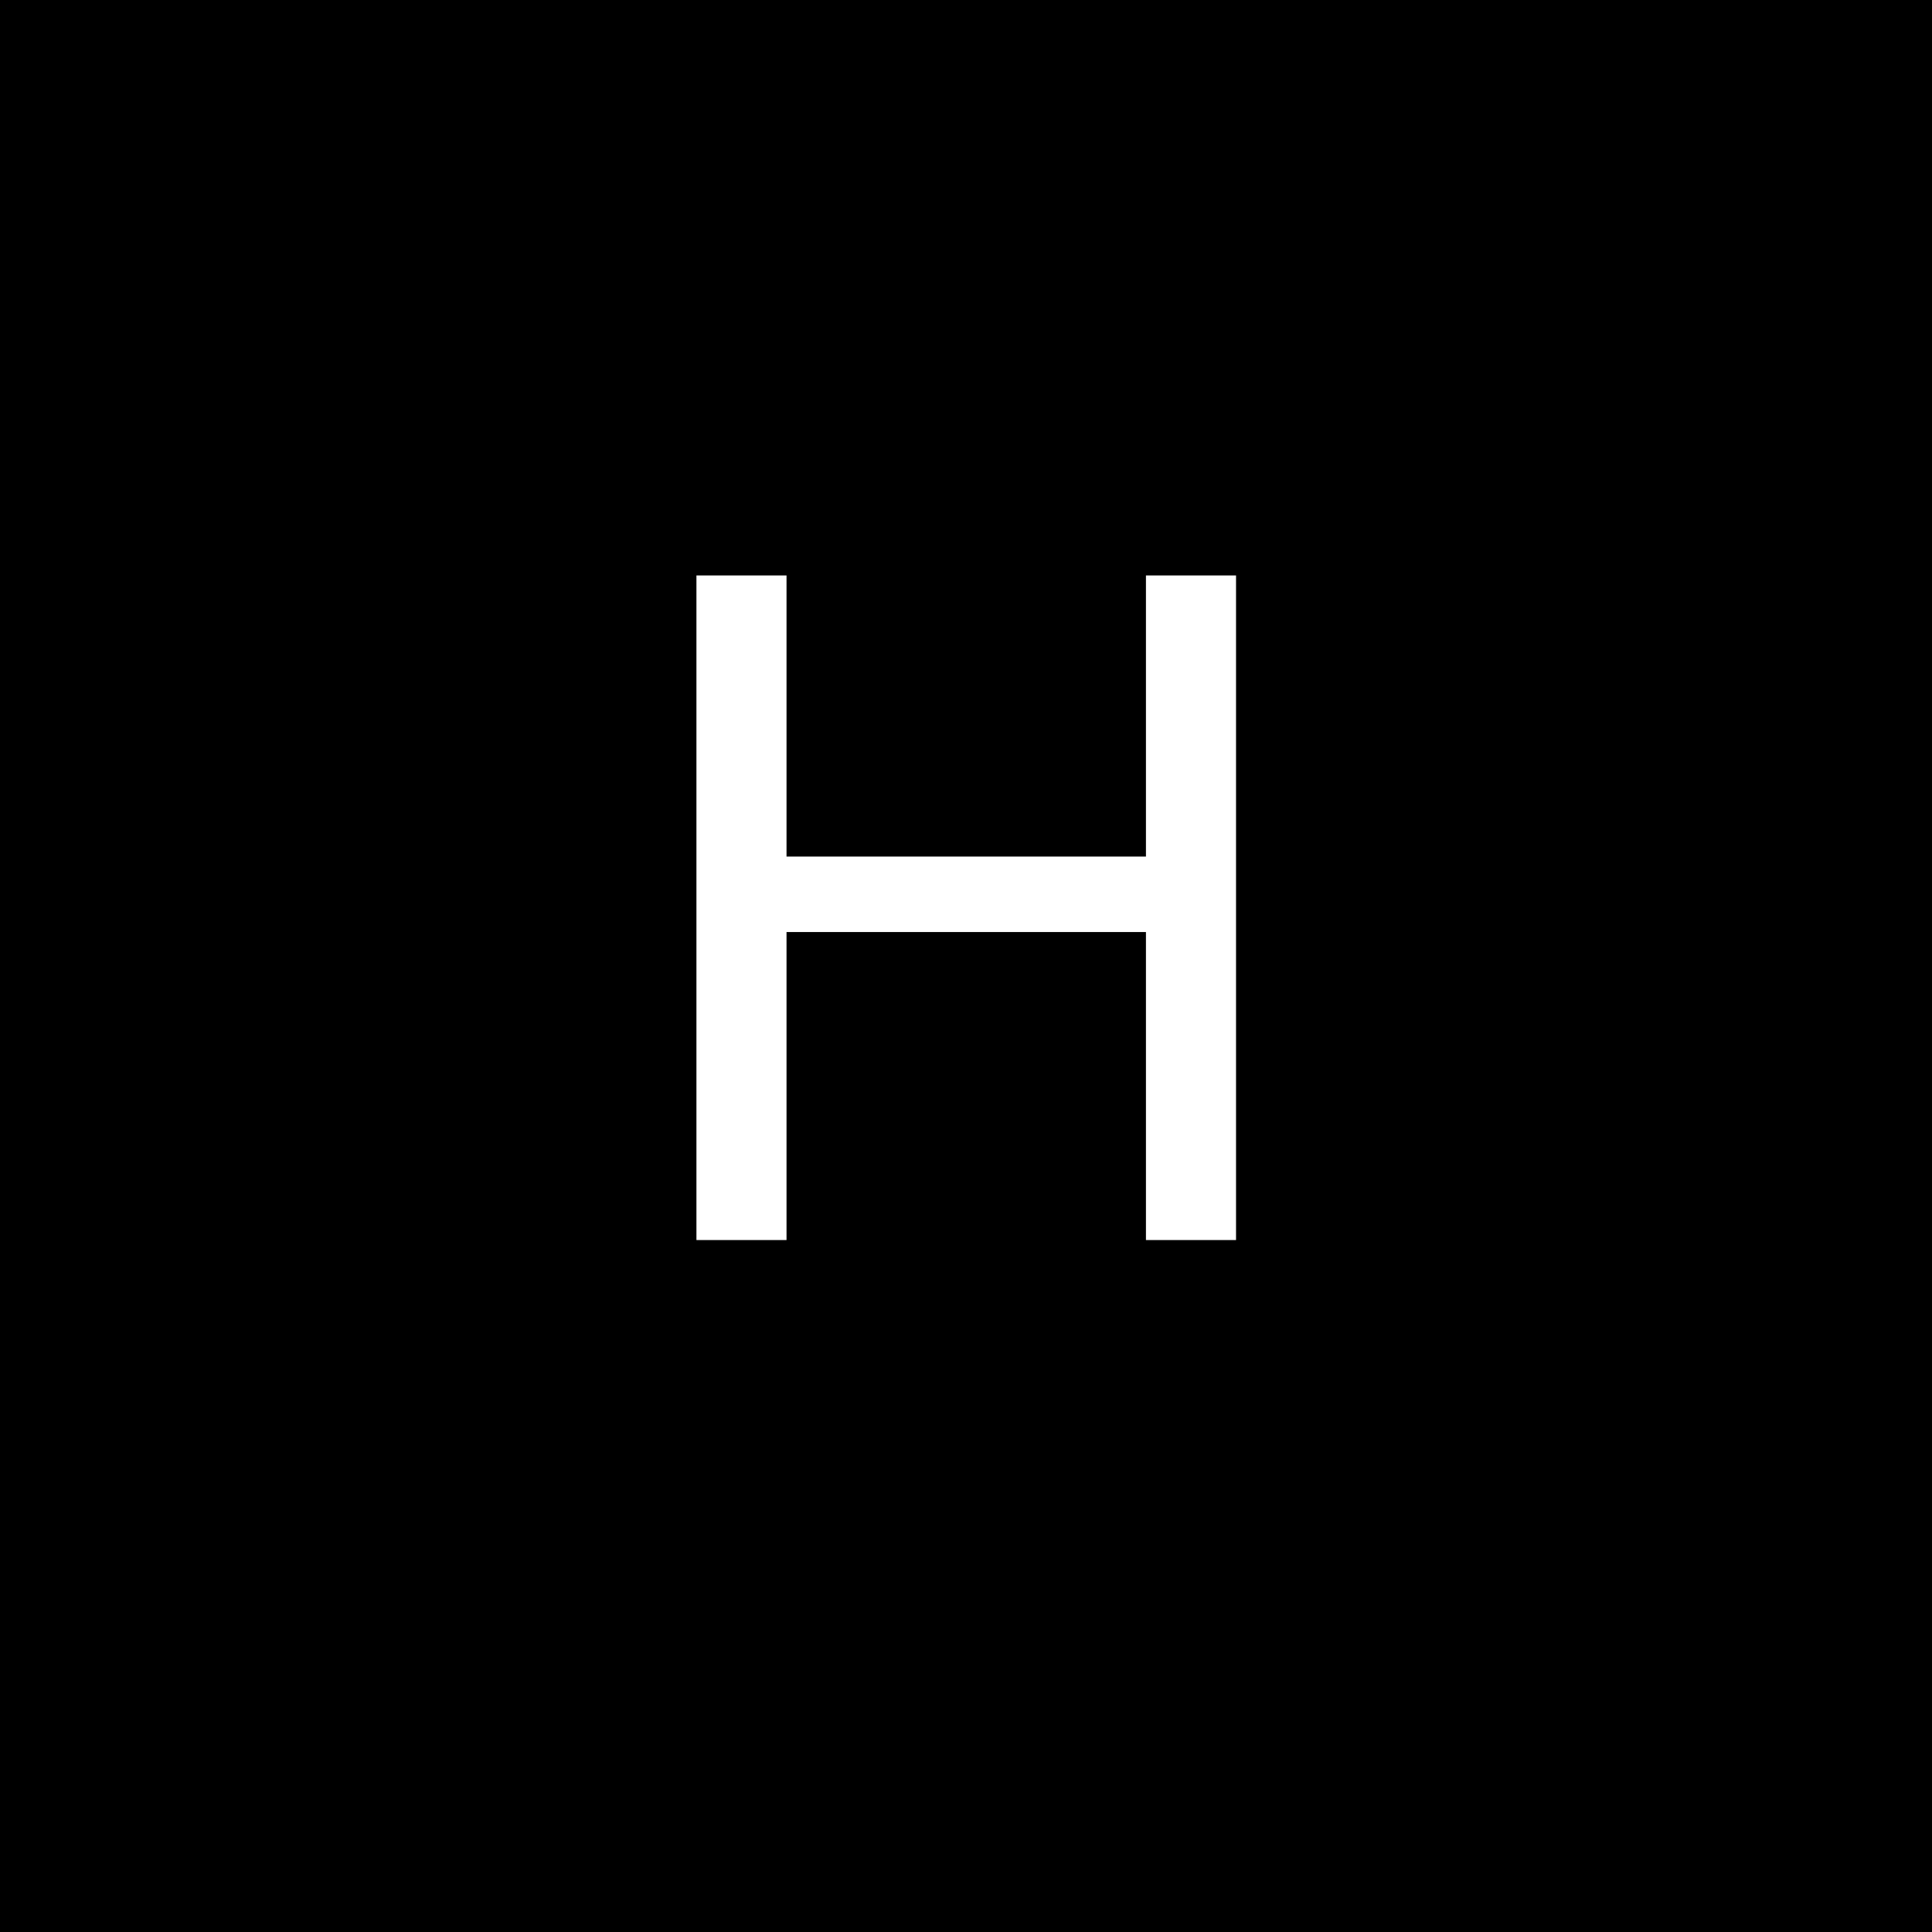
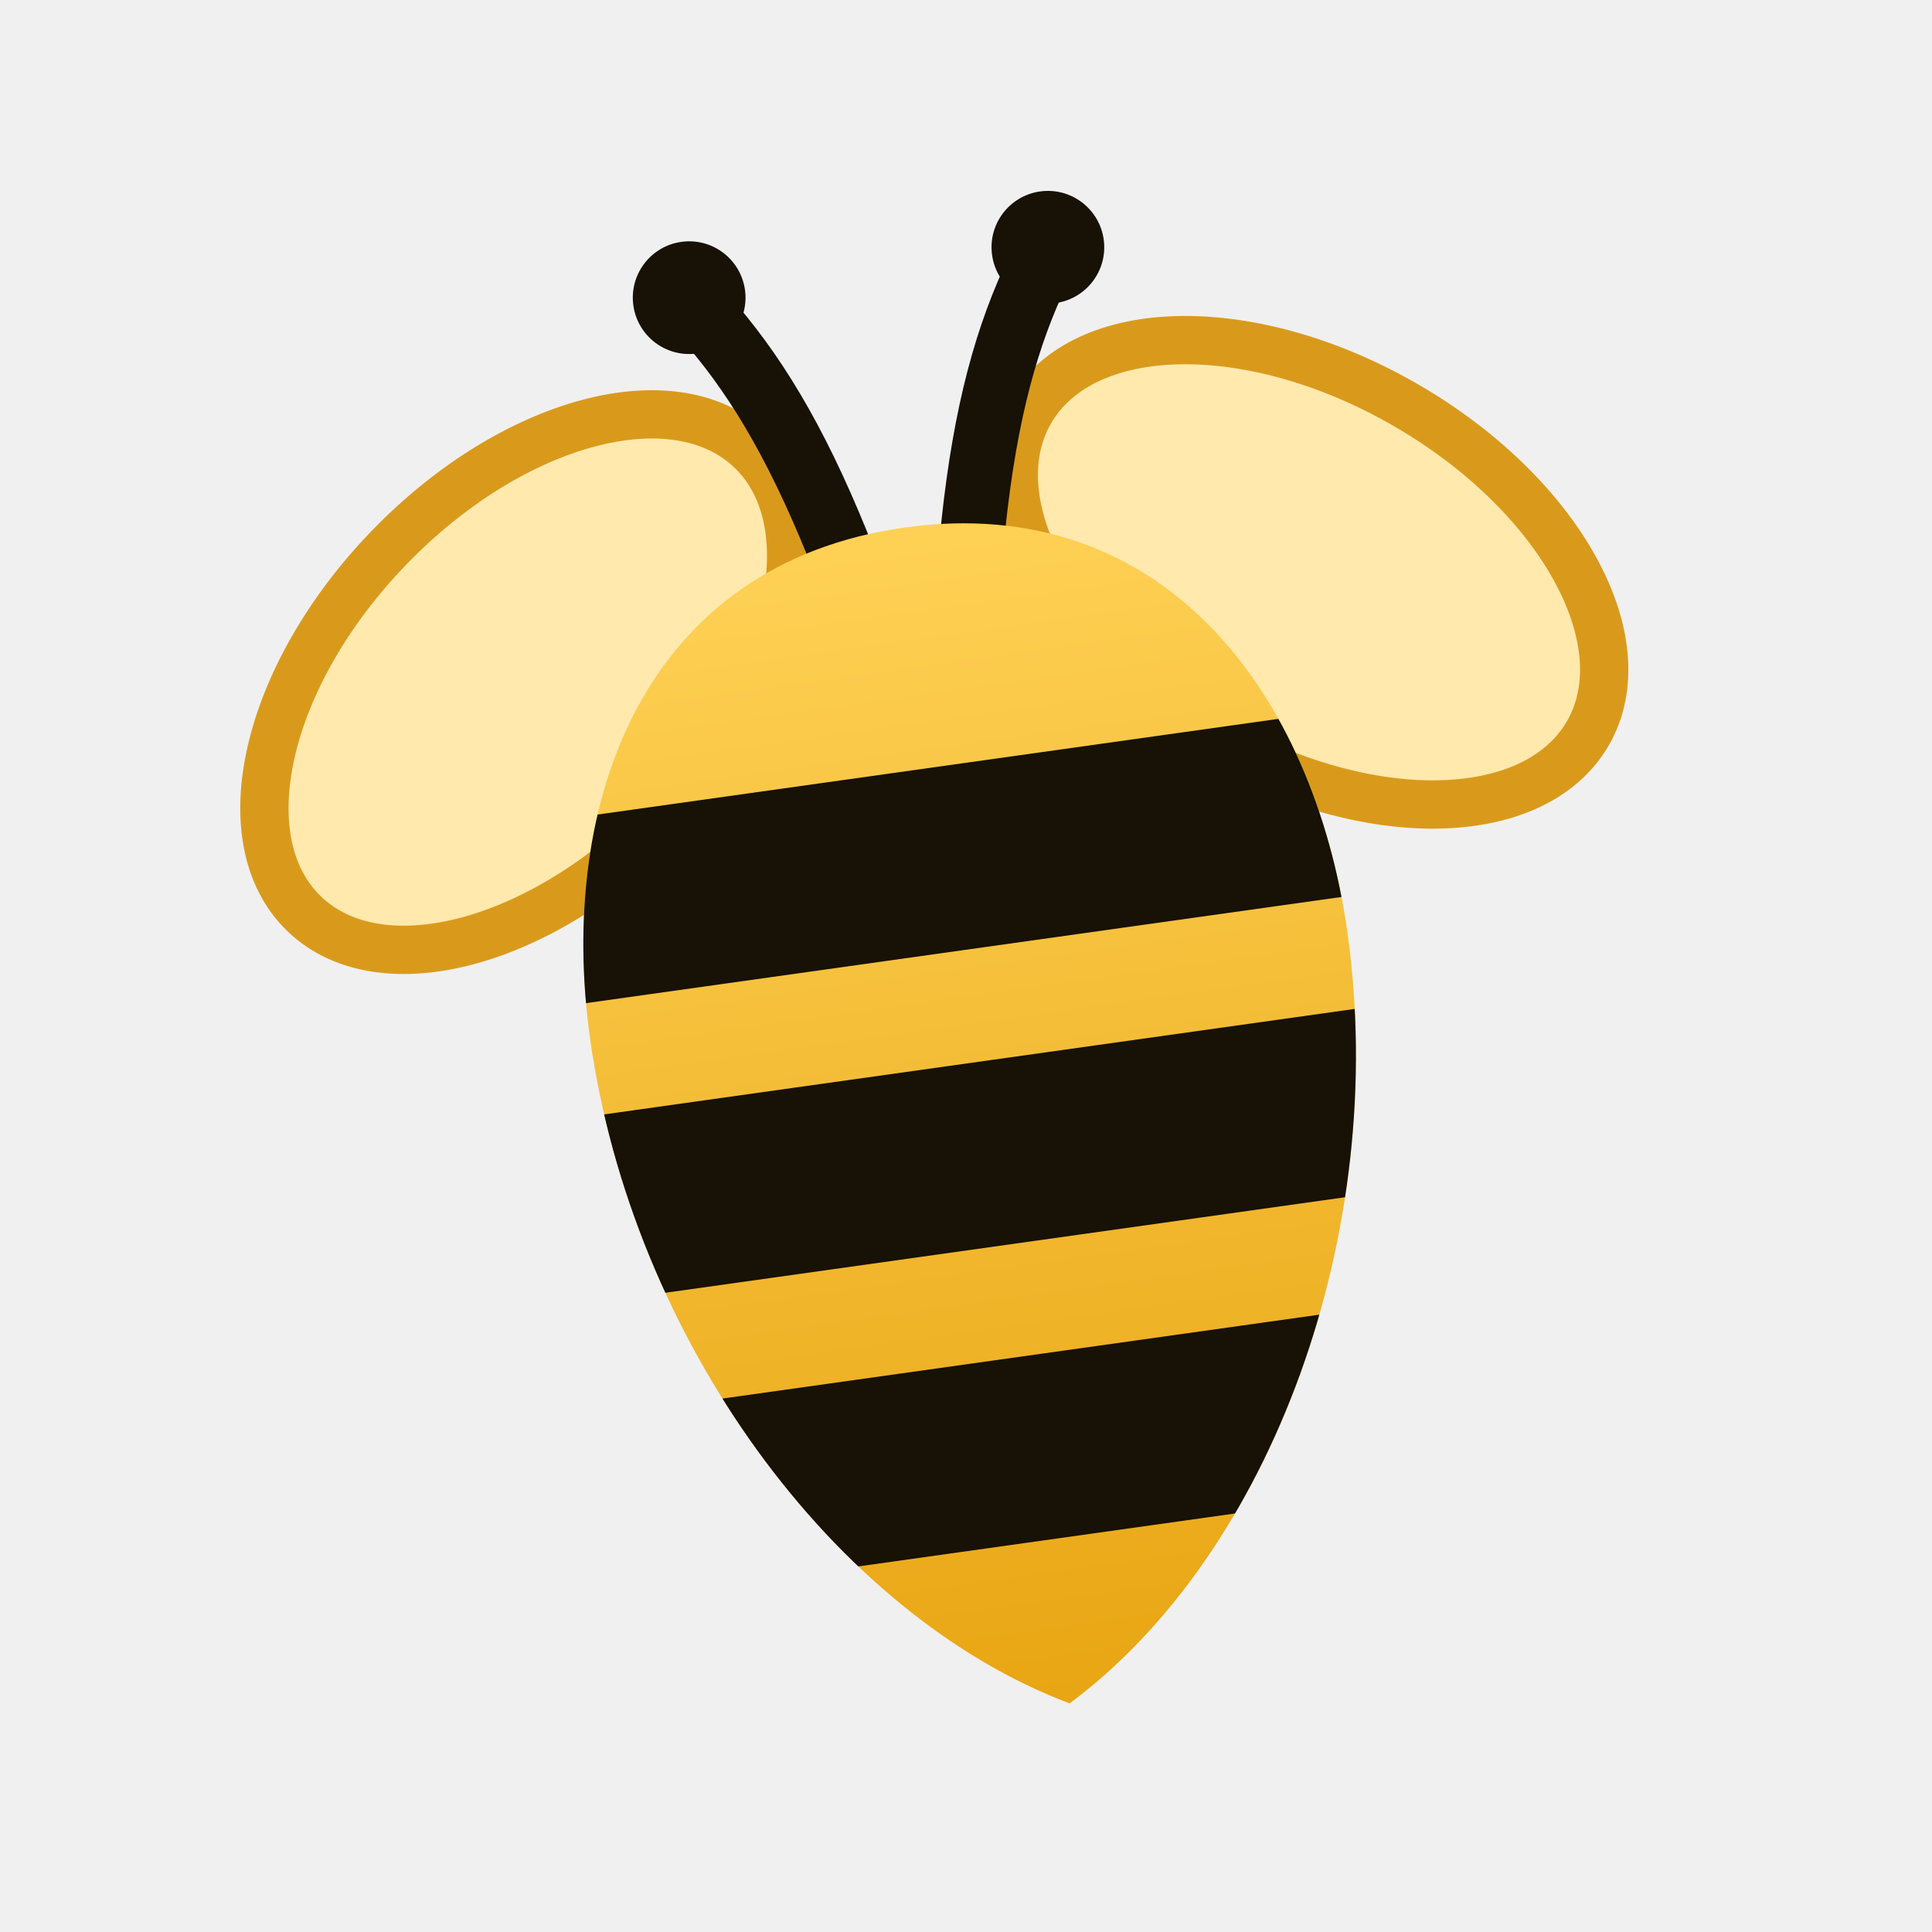
- <svg xmlns="http://www.w3.org/2000/svg" width="512" height="512">
-   <rect width="512" height="512" fill="#000000" />
-   <text x="256" y="256" font-family="Arial" font-size="256" fill="#FFFFFF" text-anchor="middle" dominant-baseline="middle">H</text>
+ <svg xmlns="http://www.w3.org/2000/svg" viewBox="0 0 48 48">
+   <defs>
+     <linearGradient id="g" x1="24" y1="12" x2="24" y2="43" gradientUnits="userSpaceOnUse">
+       <stop stop-color="#ffd257" />
+       <stop offset="1" stop-color="#e8a512" />
+     </linearGradient>
+     <clipPath id="c">
+       <path d="M24 13C30.5 13 33.5 18.5 33.5 24.5C33.5 32 29.5 39.5 24 42.5C18.5 39.5 14.5 32 14.5 24.5C14.5 18.5 17.5 13 24 13Z" />
+     </clipPath>
+   </defs>
+   <g transform="rotate(-8 24 24)">
+     <ellipse cx="14.2" cy="15.5" rx="8" ry="4.8" transform="rotate(-38 14.2 15.5)" fill="#ffe9ad" stroke="#d99a1c" stroke-width="1.2" />
+     <ellipse cx="33.8" cy="15.5" rx="8" ry="4.8" transform="rotate(38 33.8 15.5)" fill="#ffe9ad" stroke="#d99a1c" stroke-width="1.2" />
+     <path d="M22.3 13.2C21.6 10.4 20.8 8.6 19.8 7.1" stroke="#171106" stroke-width="1.6" stroke-linecap="round" fill="none" />
+     <path d="M25.7 13.2C26.4 10.4 27.2 8.6 28.2 7.1" stroke="#171106" stroke-width="1.6" stroke-linecap="round" fill="none" />
+     <circle cx="19.5" cy="6.6" r="1.4" fill="#171106" />
+     <circle cx="28.5" cy="6.6" r="1.4" fill="#171106" />
+     <path d="M24 13C30.5 13 33.5 18.5 33.5 24.5C33.5 32 29.5 39.5 24 42.5C18.5 39.5 14.5 32 14.5 24.5C14.5 18.5 17.5 13 24 13Z" fill="url(#g)" />
+     <g clip-path="url(#c)" fill="#171106">
+       <rect x="12" y="19" width="24" height="4.6" />
+       <rect x="12" y="26.4" width="24" height="4.6" />
+       <rect x="12" y="33.8" width="24" height="4.6" />
+     </g>
+   </g>
</svg>
